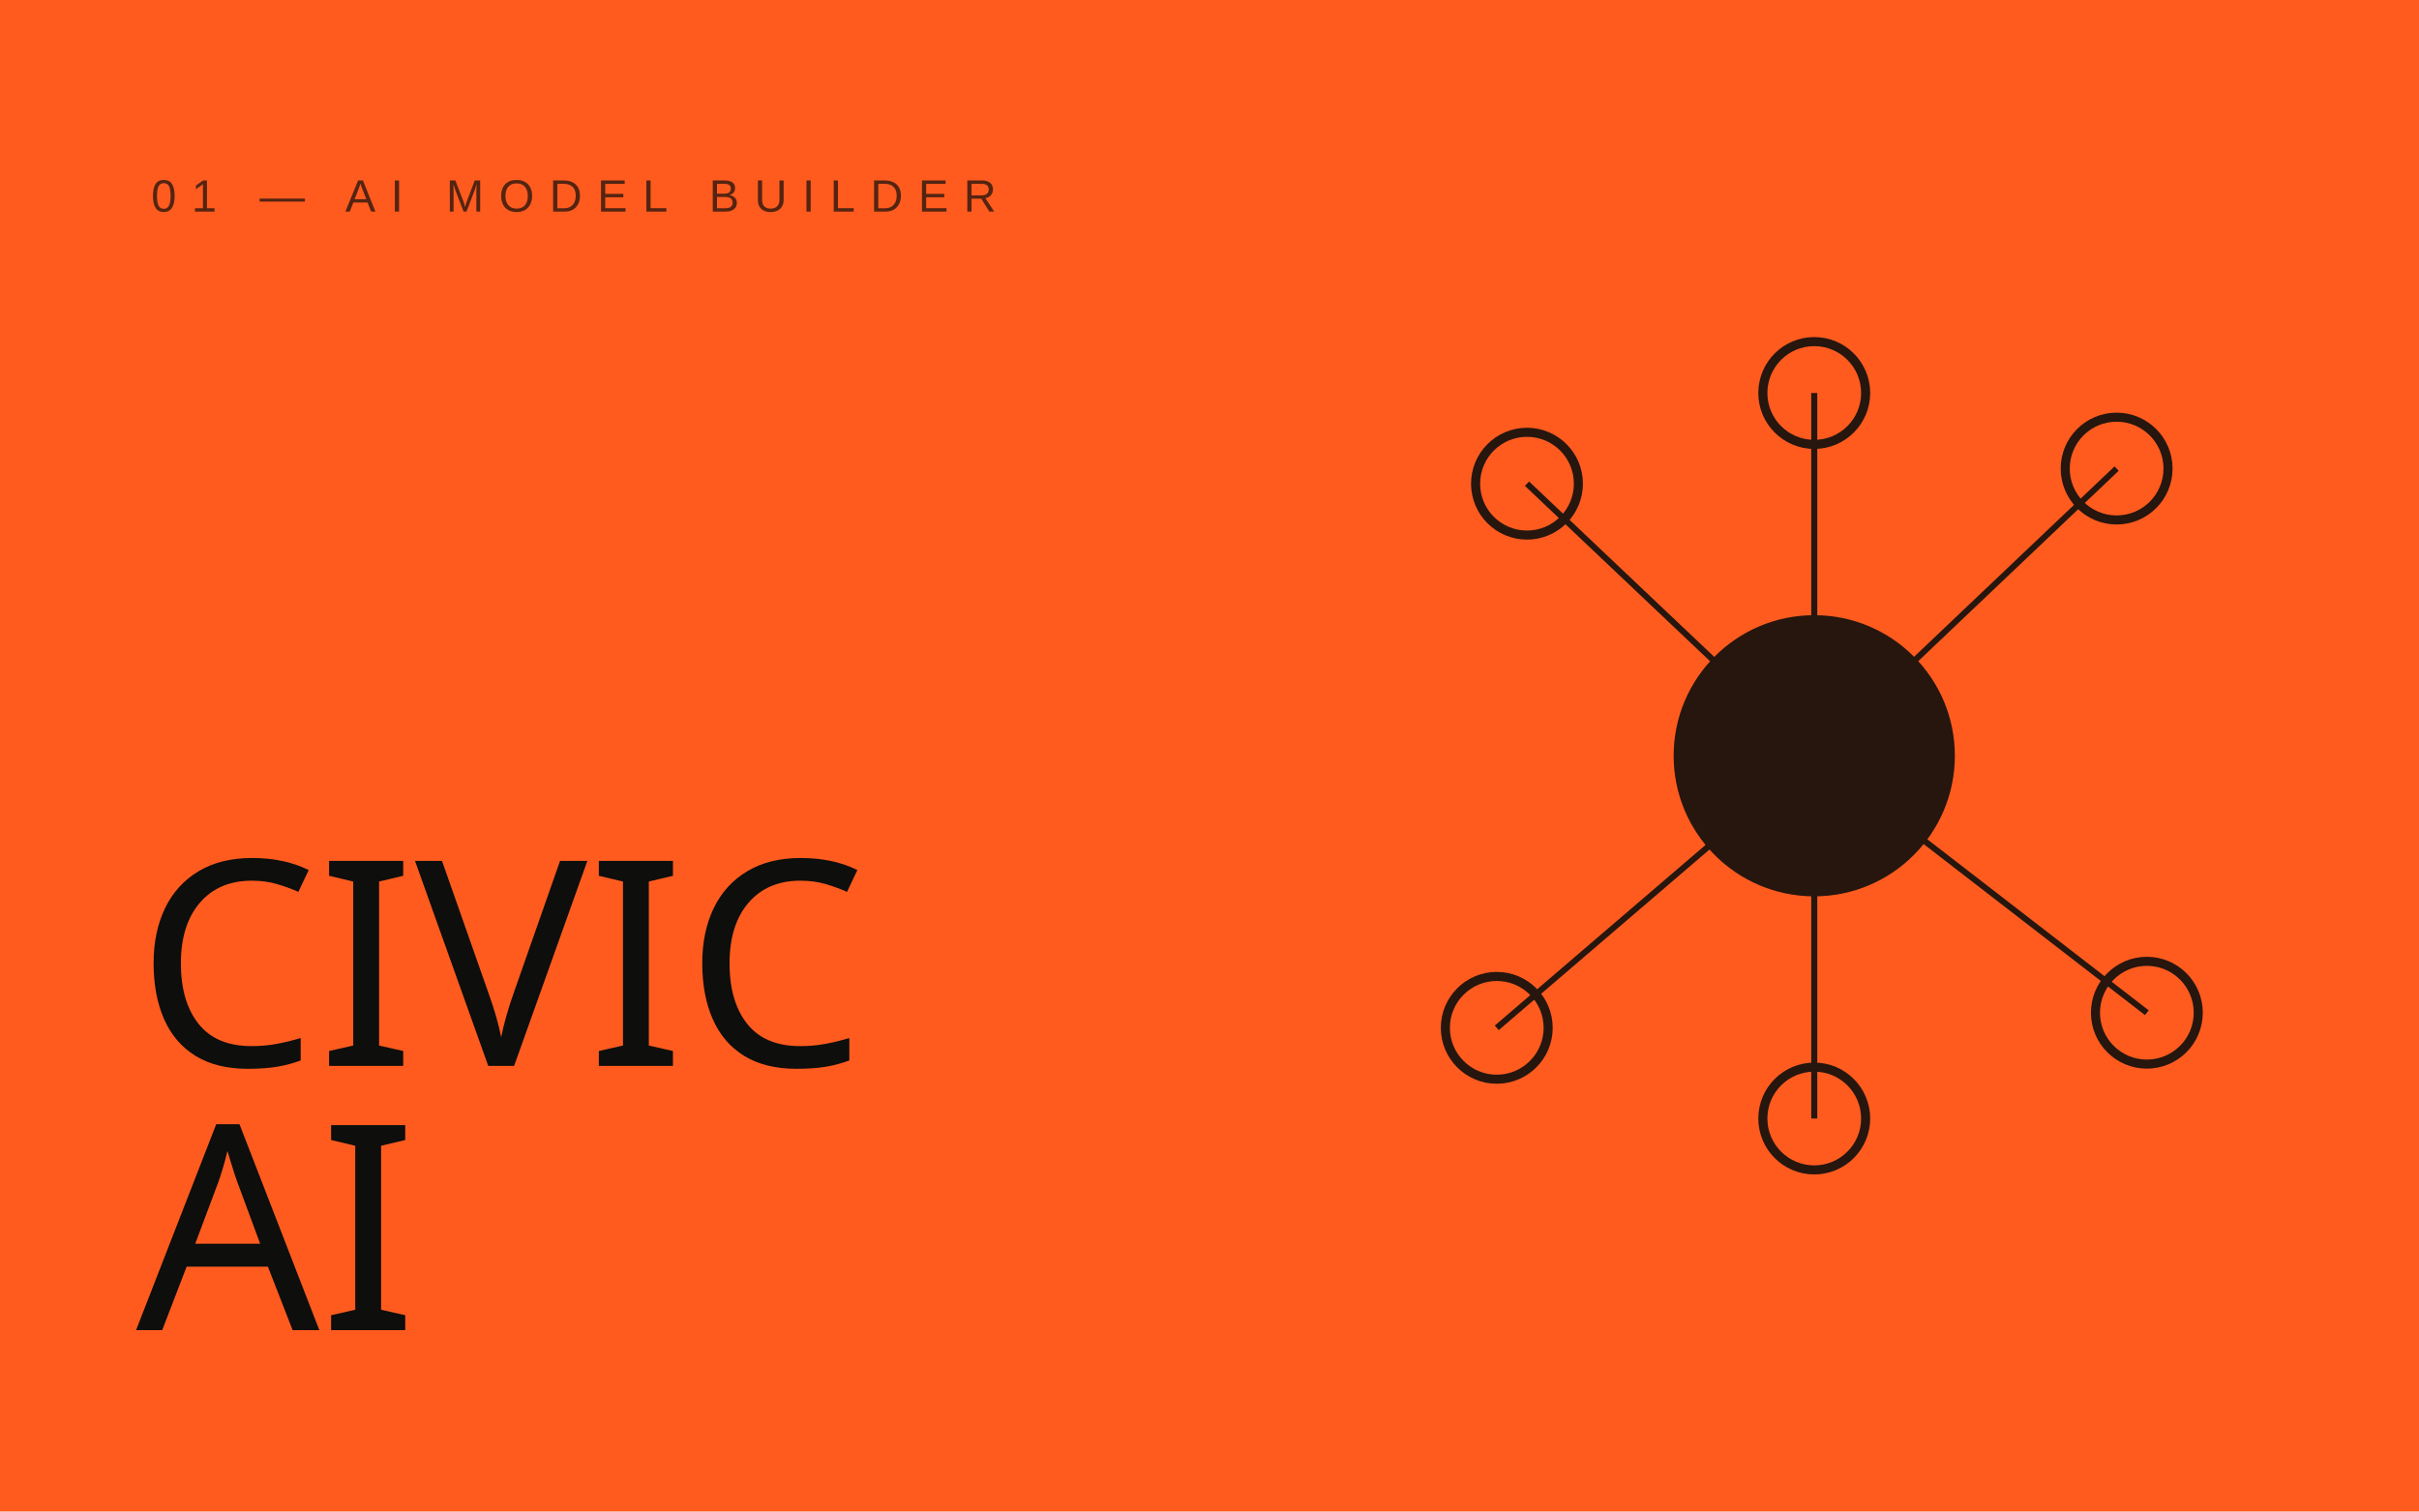
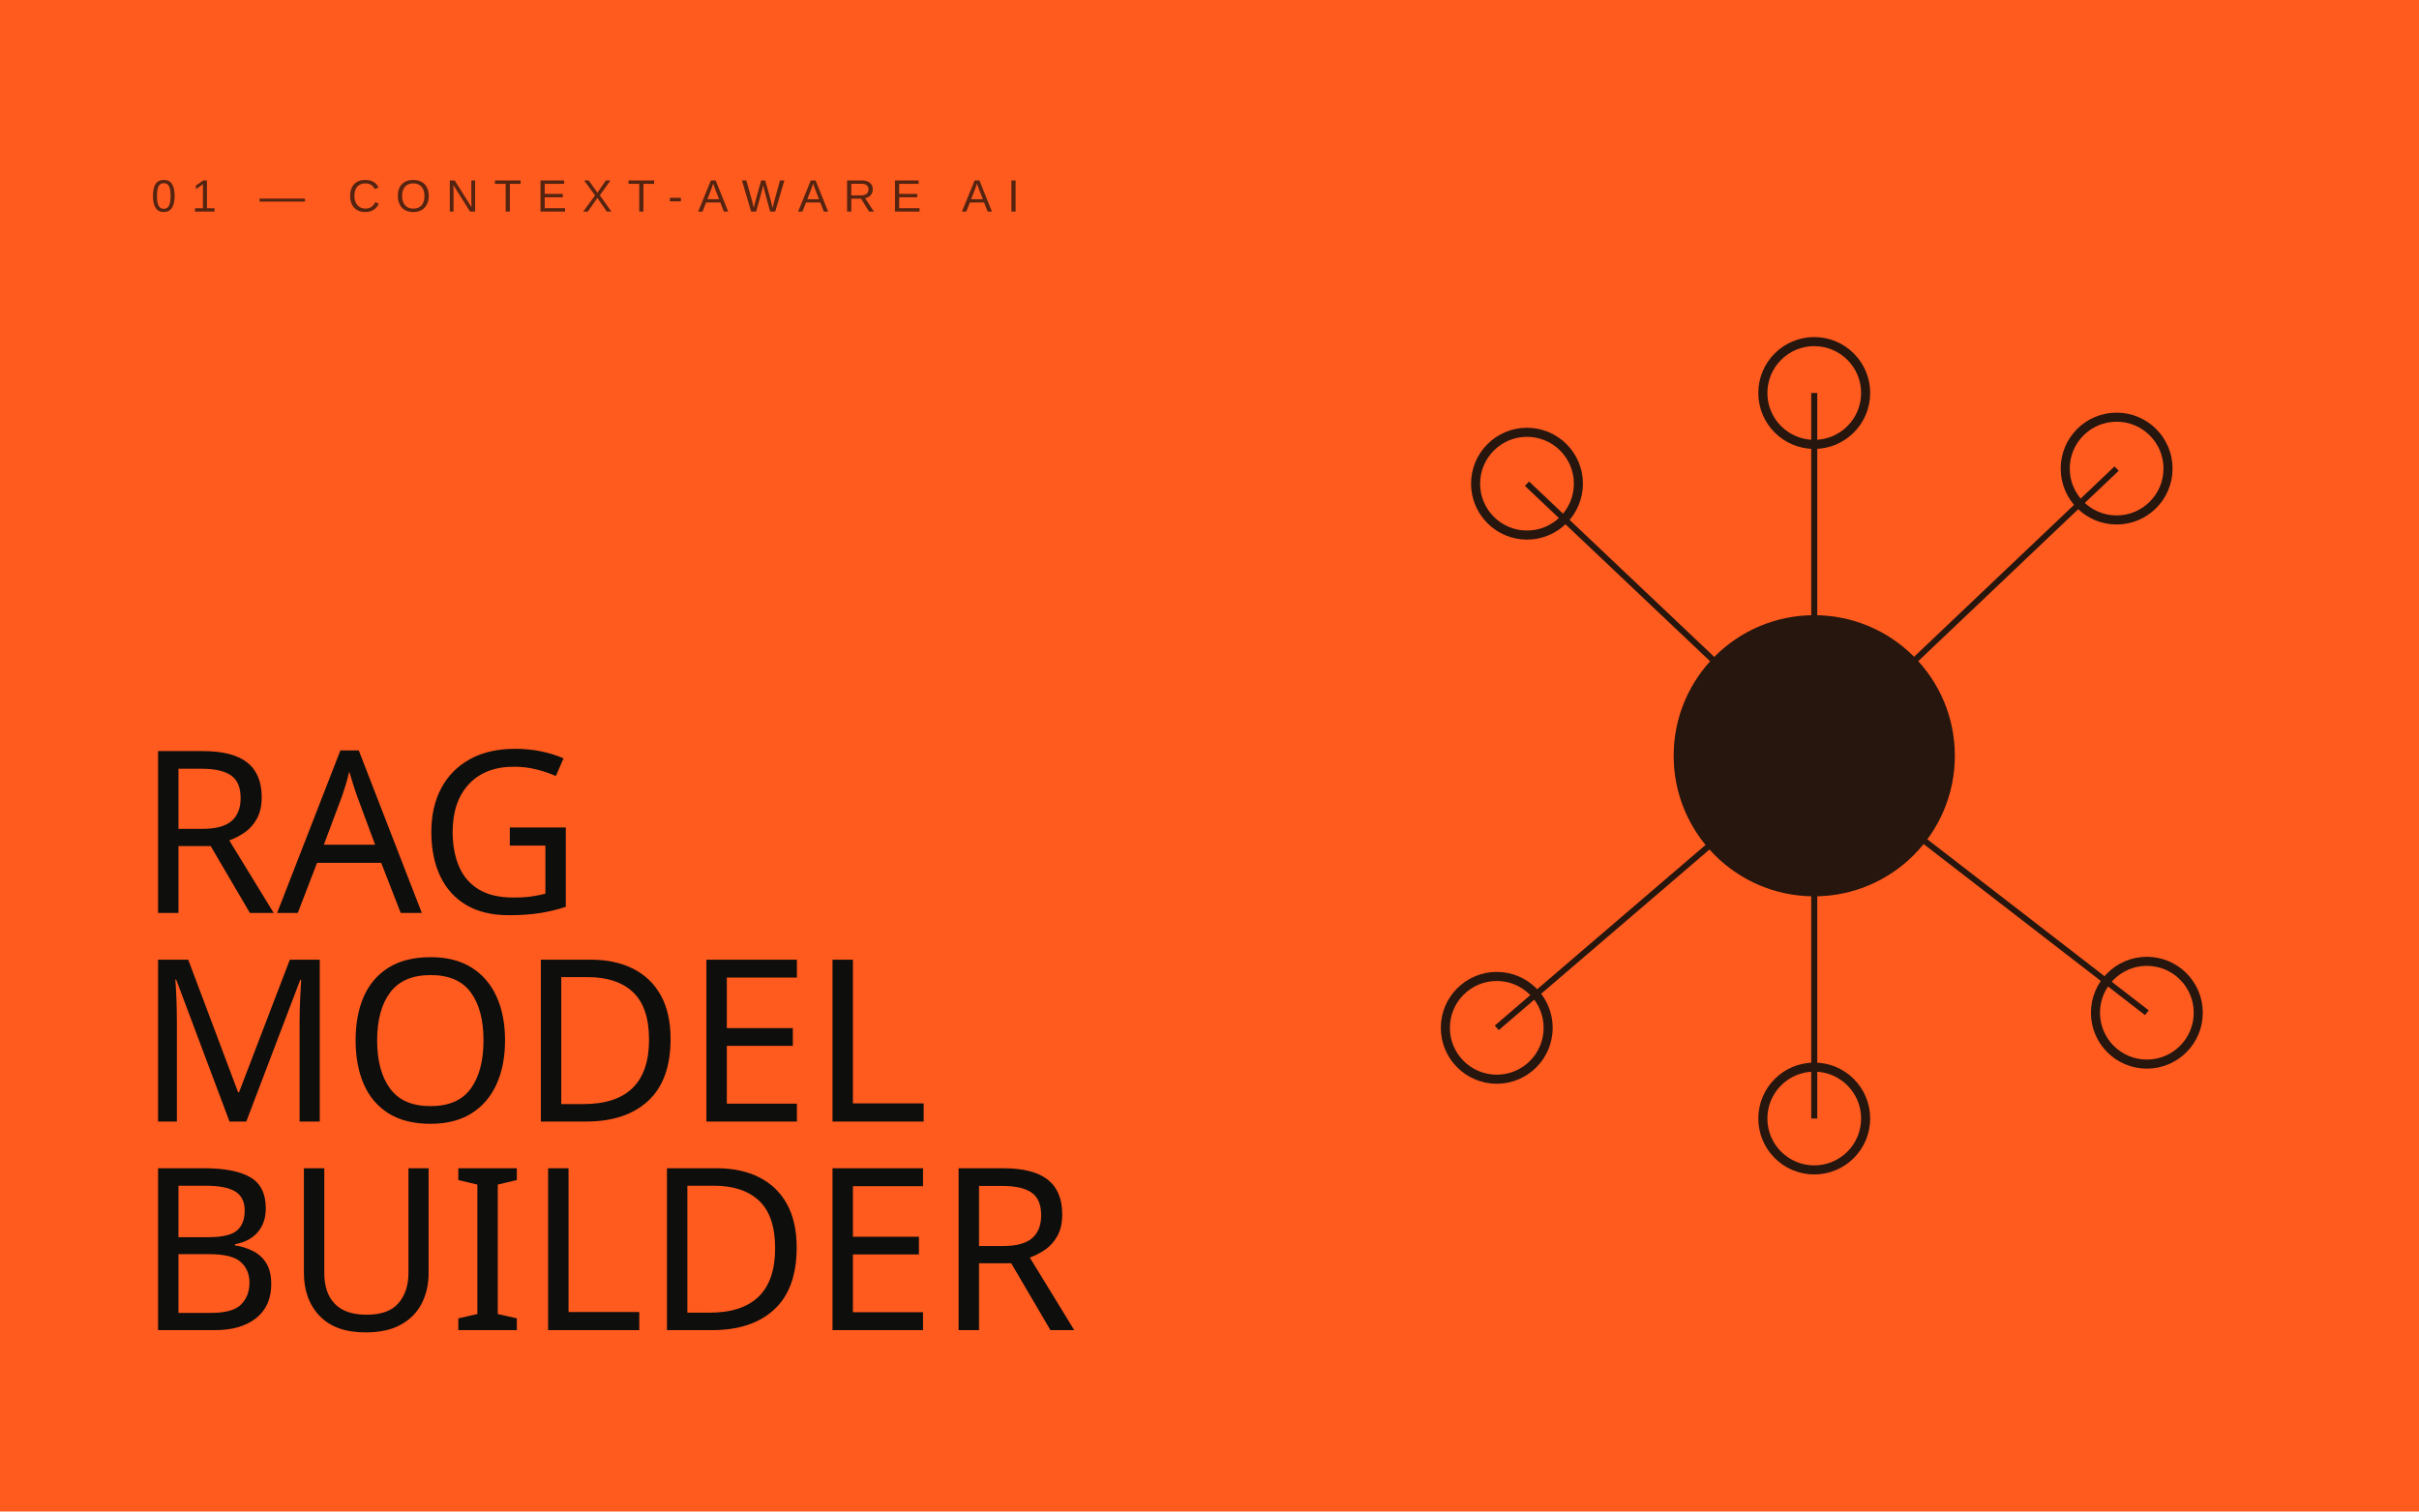
<svg xmlns="http://www.w3.org/2000/svg" width="1600" height="1000" viewBox="0 0 1600 1000">
  <rect width="1600" height="1000" fill="#ff5b1f" />
  <g transform="translate(900 200) rotate(0 300 300)" opacity="0.9">
    <line x1="300" y1="300" x2="110" y2="120" stroke="#0e0e0c" stroke-width="4" />
    <line x1="300" y1="300" x2="500" y2="110" stroke="#0e0e0c" stroke-width="4" />
    <line x1="300" y1="300" x2="520" y2="470" stroke="#0e0e0c" stroke-width="4" />
    <line x1="300" y1="300" x2="90" y2="480" stroke="#0e0e0c" stroke-width="4" />
    <line x1="300" y1="300" x2="300" y2="60" stroke="#0e0e0c" stroke-width="4" />
    <line x1="300" y1="300" x2="300" y2="540" stroke="#0e0e0c" stroke-width="4" />
    <circle cx="300" cy="300" r="90" fill="#0e0e0c" stroke="#0e0e0c" stroke-width="6" />
    <circle cx="110" cy="120" r="34" fill="none" stroke="#0e0e0c" stroke-width="6" />
    <circle cx="500" cy="110" r="34" fill="none" stroke="#0e0e0c" stroke-width="6" />
    <circle cx="520" cy="470" r="34" fill="none" stroke="#0e0e0c" stroke-width="6" />
    <circle cx="90" cy="480" r="34" fill="none" stroke="#0e0e0c" stroke-width="6" />
    <circle cx="300" cy="60" r="34" fill="none" stroke="#0e0e0c" stroke-width="6" />
    <circle cx="300" cy="540" r="34" fill="none" stroke="#0e0e0c" stroke-width="6" />
  </g>
-   <text x="100" y="140" font-family="Arial, sans-serif" font-size="30" letter-spacing="10" fill="#0e0e0c" fill-opacity=".7">01 — AI MODEL BUILDER</text>
-   <text x="90" y="705.2" font-family="Impact, 'Arial Black', sans-serif" font-size="190" fill="#0e0e0c">CIVIC</text>
-   <text x="90" y="880" font-family="Impact, 'Arial Black', sans-serif" font-size="190" fill="#0e0e0c">AI</text>
+   <text x="100" y="140" font-family="Arial, sans-serif" font-size="30" letter-spacing="10" fill="#0e0e0c" fill-opacity=".7">01 — CONTEXT-AWARE AI</text>
+   <text x="90" y="604" font-family="Impact, 'Arial Black', sans-serif" font-size="150" fill="#0e0e0c">RAG</text>
+   <text x="90" y="742" font-family="Impact, 'Arial Black', sans-serif" font-size="150" fill="#0e0e0c">MODEL</text>
+   <text x="90" y="880" font-family="Impact, 'Arial Black', sans-serif" font-size="150" fill="#0e0e0c">BUILDER</text>
</svg>
